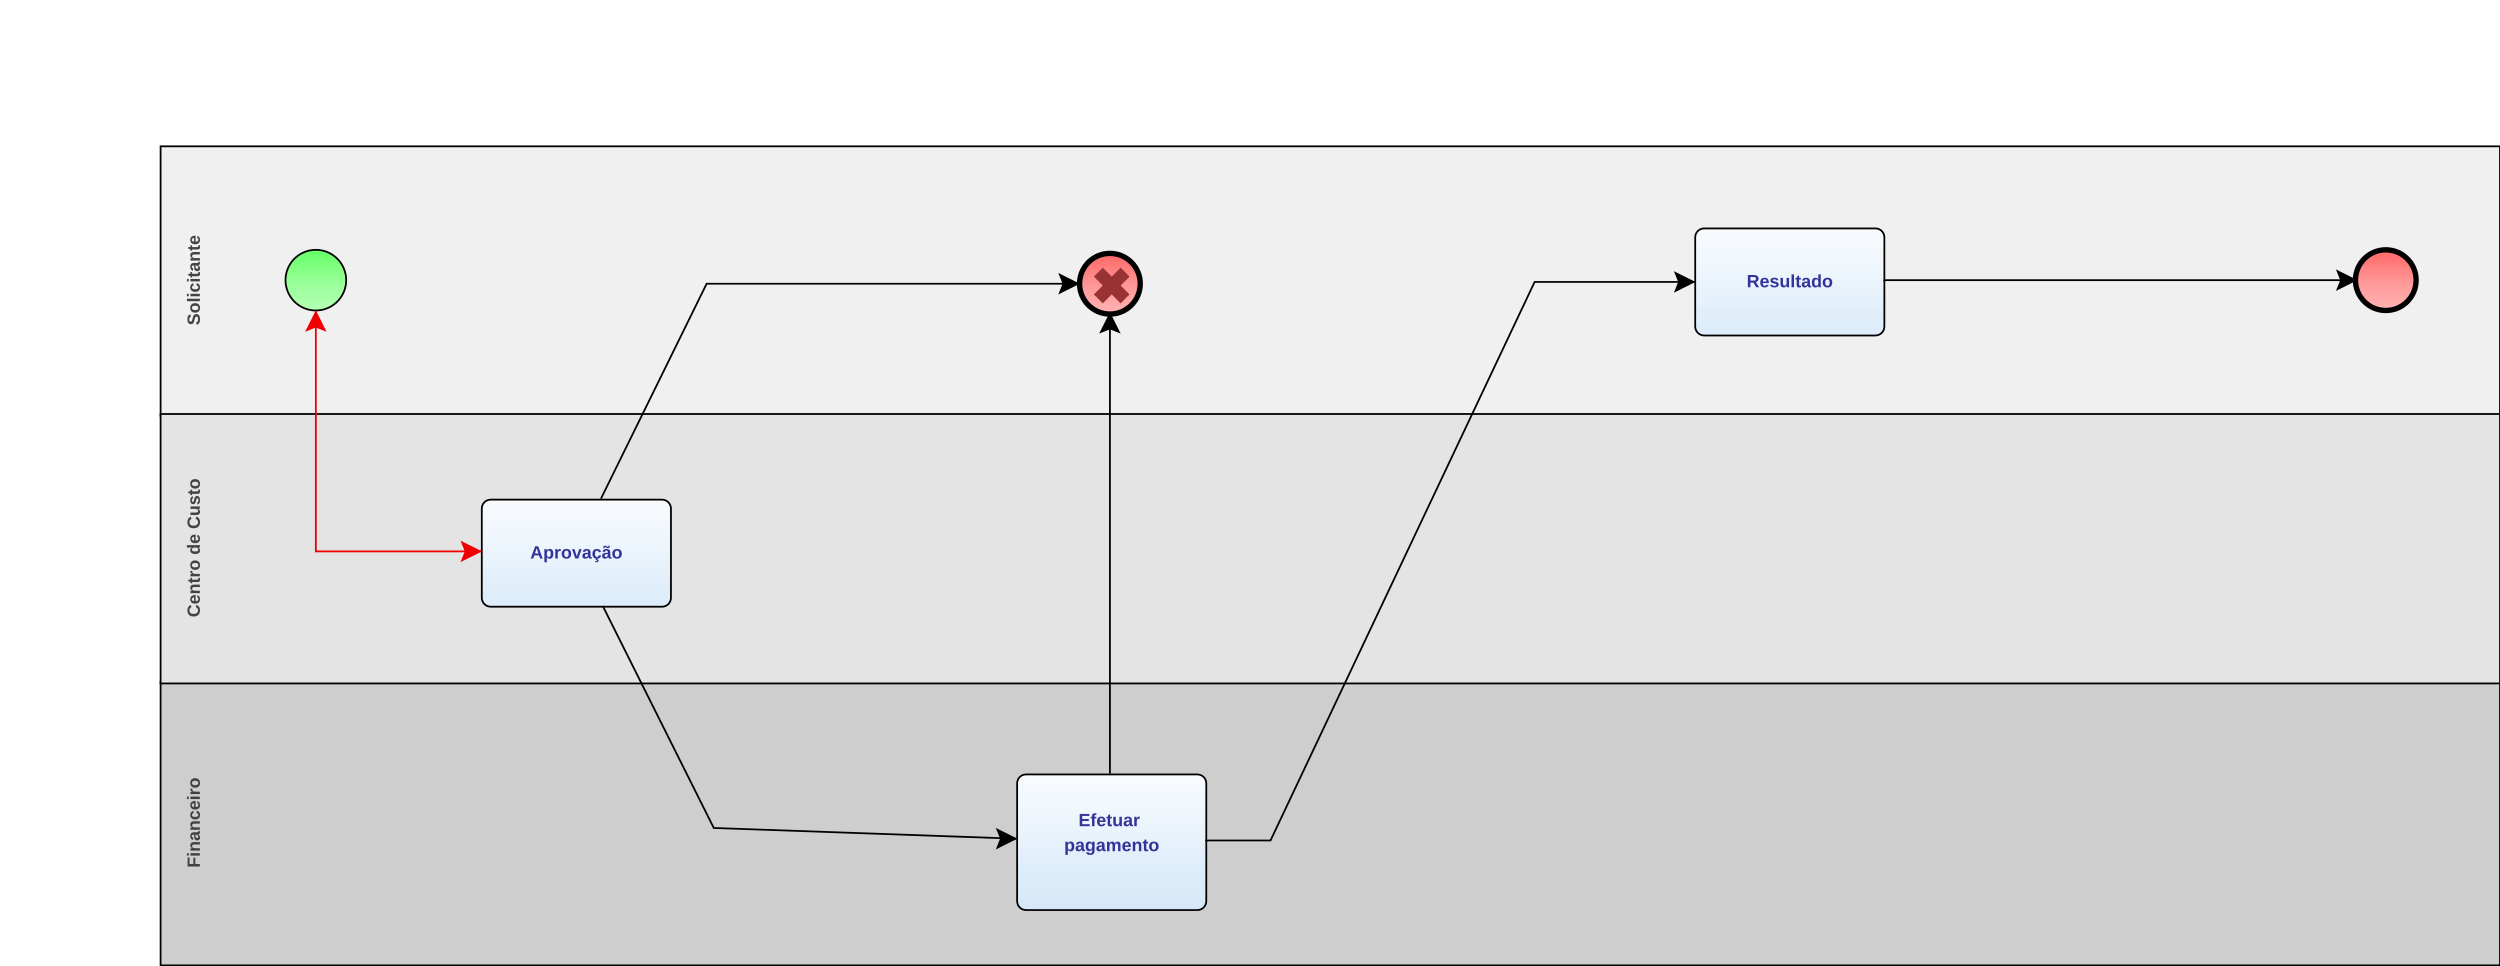
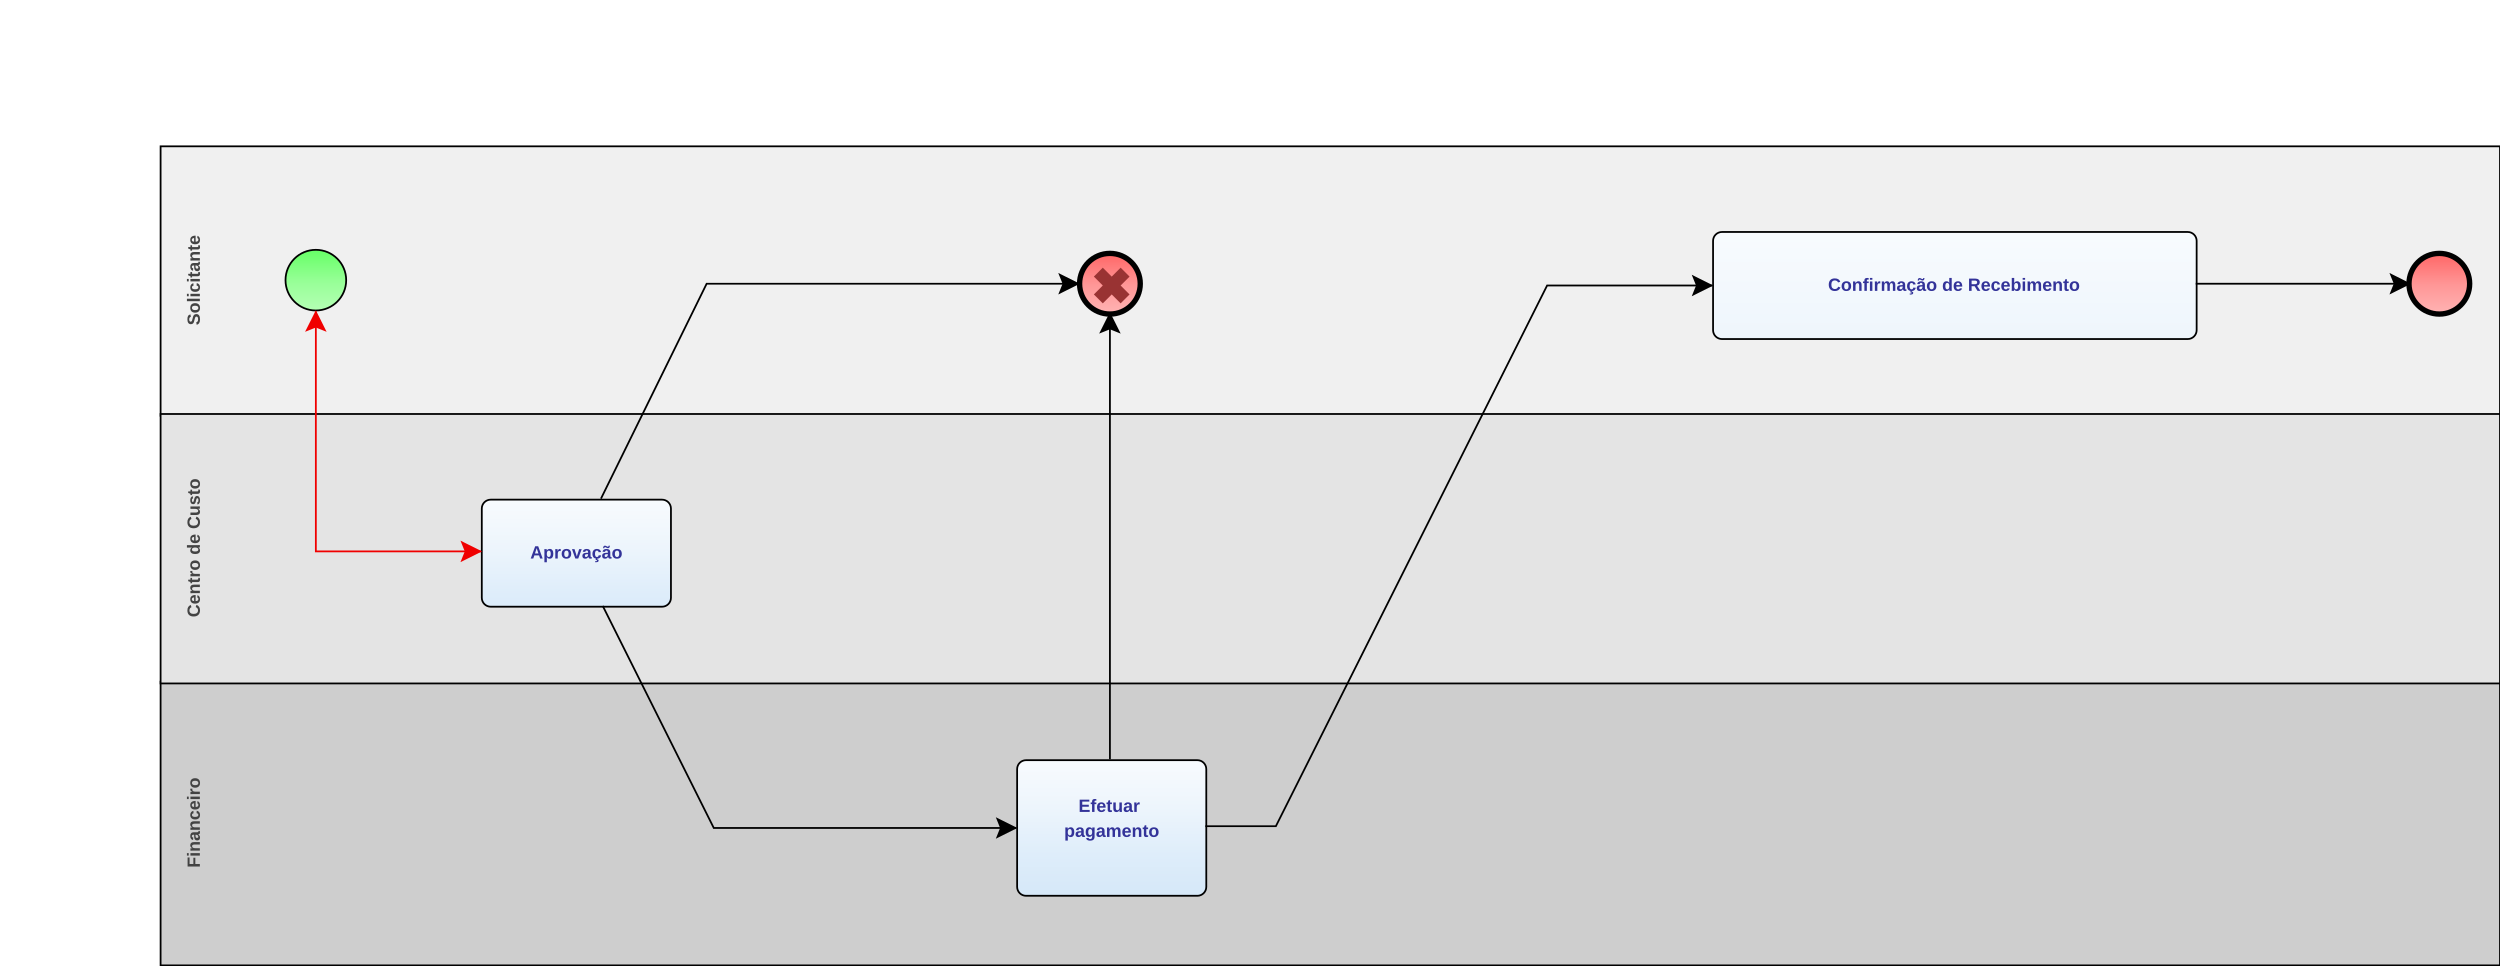
<svg xmlns="http://www.w3.org/2000/svg" xmlns:xlink="http://www.w3.org/1999/xlink" style="stroke-dasharray:none; shape-rendering:auto; font-family:'Arial'; text-rendering:auto; fill-opacity:1; color-interpolation:auto; color-rendering:auto; font-size:12; fill:black; stroke:black; image-rendering:auto; stroke-miterlimit:10; stroke-linecap:square; stroke-linejoin:miter; font-style:normal; stroke-width:1; stroke-dashoffset:0; font-weight:normal; stroke-opacity:1;" contentScriptType="text/ecmascript" preserveAspectRatio="xMidYMid meet" zoomAndPan="magnify" version="1.0" contentStyleType="text/css" xml:xlink="http://www.w3.org/1999/xlink" width="1401" height="541">
  <rect x="90" y="82" width="1311" height="151" ry="0" rx="0" style="stroke:#000000; fill:#F0F0F0" />
  <g componentSequence="16">
    <text x="-157" y="98" transform="rotate(270)" text-anchor="middle" style="font-weight:bold;font-size:10px;stroke:none; fill:#434343">
      <tspan dy="14" x="-157">Solicitante</tspan>
    </text>
  </g>
  <rect x="90" y="382" width="1311" height="159" ry="0" rx="0" style="stroke:#000000; fill:#CECECE" />
  <g componentSequence="18">
    <text x="-461" y="98" transform="rotate(270)" text-anchor="middle" style="font-weight:bold;font-size:10px;stroke:none; fill:#434343">
      <tspan dy="14" x="-461">Financeiro</tspan>
    </text>
  </g>
  <rect x="90" y="232" width="1311" height="151" ry="0" rx="0" style="stroke:#000000; fill:#E4E4E4" />
  <g componentSequence="17">
    <text x="-307" y="98" transform="rotate(270)" text-anchor="middle" style="font-weight:bold;font-size:10px;stroke:none; fill:#434343">
      <tspan dy="14" x="-307">Centro de Custo</tspan>
    </text>
  </g>
  <g sequence="1">
-     <ellipse cx="177" cy="157" rx="17" ry="17" stroke-width="1" style="fill:url(#linearGradient66FF6696FF96B6FFB6_1417534405);" stroke="336633" />
+     <ellipse cx="177" cy="157" rx="17" ry="17" stroke-width="1" style="fill:url(#linearGradient66FF6696FF96B6FFB6_2121578591);" stroke="336633" />
  </g>
  <g sequence="2">
-     <rect x="270" y="280" width="106" height="60" ry="5" rx="5" style="fill:url(#linearGradientF8FBFEEDF5FCDEEDFAD4E7F8E2E5E9_1522151226);" stroke="191970" />
+     <rect x="270" y="280" width="106" height="60" ry="5" rx="5" style="fill:url(#linearGradientF8FBFEEDF5FCDEEDFAD4E7F8E2E5E9_1890798049);" stroke="191970" />
  </g>
  <g componentSequence="2">
    <text x="323" y="299" text-anchor="middle" style="font-weight:bold;font-size:10px;stroke:none; fill:#333399">
      <tspan dy="14" x="323">Aprovação</tspan>
    </text>
  </g>
  <g sequence="3">
-     <rect x="570" y="434" width="106" height="76" ry="5" rx="5" style="fill:url(#linearGradientF8FBFEEDF5FCDEEDFAD4E7F8E2E5E9_1585819829);" stroke="191970" />
+     <rect x="570" y="426" width="106" height="76" ry="5" rx="5" style="fill:url(#linearGradientF8FBFEEDF5FCDEEDFAD4E7F8E2E5E9_1955386159);" stroke="191970" />
  </g>
  <g componentSequence="3">
-     <text x="623" y="449" text-anchor="middle" style="font-weight:bold;font-size:10px;stroke:none; fill:#333399">
+     <text x="623" y="441" text-anchor="middle" style="font-weight:bold;font-size:10px;stroke:none; fill:#333399">
      <tspan dy="14" x="623">Efetuar</tspan>
      <tspan dy="14" x="623">pagamento</tspan>
    </text>
  </g>
-   <g sequence="8">
-     <rect x="950" y="128" width="106" height="60" ry="5" rx="5" style="fill:url(#linearGradientF8FBFEEDF5FCDEEDFAD4E7F8E2E5E9_461841665);" stroke="191970" />
-   </g>
-   <g componentSequence="8">
-     <text x="1003" y="147" text-anchor="middle" style="font-weight:bold;font-size:10px;stroke:none; fill:#333399">
-       <tspan dy="14" x="1003">Resultado</tspan>
-     </text>
-   </g>
  <g sequence="9">
-     <ellipse cx="622" cy="159" rx="17" ry="17" stroke-width="3" style="fill:url(#linearGradientFF6666FF9696FFB6B6_564028999);" stroke="993333" />
+     <ellipse cx="622" cy="159" rx="17" ry="17" stroke-width="3" style="fill:url(#linearGradientFF6666FF9696FFB6B6_831407066);" stroke="993333" />
  </g>
  <g sequence="9">
    <polygon points=" 613 155 618 150 623 155 628 150 633 155 628 160 633 165 628 170 623 165 618 170 613 165 618 160" style="stroke:none; fill:#993333" />
  </g>
  <g sequence="14">
-     <ellipse cx="1337" cy="157" rx="17" ry="17" stroke-width="3" style="fill:url(#linearGradientFF6666FF9696FFB6B6_710303409);" stroke="993333" />
+     <ellipse cx="1367" cy="159" rx="17" ry="17" stroke-width="3" style="fill:url(#linearGradientFF6666FF9696FFB6B6_1793303540);" stroke="993333" />
+   </g>
+   <g sequence="20">
+     <rect x="960" y="130" width="271" height="60" ry="5" rx="5" style="fill:url(#linearGradientF8FBFEEDF5FCDEEDFAD4E7F8E2E5E9_7672584);" stroke="191970" />
+   </g>
+   <g componentSequence="20">
+     <text x="1095" y="149" text-anchor="middle" style="font-weight:bold;font-size:10px;stroke:none; fill:#333399">
+       <tspan dy="14" x="1095">Confirmação de Recebimento</tspan>
+     </text>
  </g>
  <g componentSequence="5">
    <text x="187" y="288" style="font-size:10px;font-weight:none;stroke:none; fill:#333399" text-anchor="left" />
+   </g>
+   <g componentSequence="6">
+     <text x="425" y="464" style="font-size:10px;font-weight:none;stroke:none; fill:#333399" text-anchor="left" />
  </g>
  <g componentSequence="12">
    <text x="443" y="159" style="font-size:10px;font-weight:none;stroke:none; fill:#333399" text-anchor="left" />
  </g>
  <g componentSequence="13">
-     <text x="632" y="305" style="font-size:10px;font-weight:none;stroke:none; fill:#333399" text-anchor="left" />
+     <text x="632" y="301" style="font-size:10px;font-weight:none;stroke:none; fill:#333399" text-anchor="left" />
  </g>
  <g componentSequence="15">
-     <text x="1198" y="157" style="font-size:10px;font-weight:none;stroke:none; fill:#333399" text-anchor="left" />
+     <text x="1300" y="159" style="font-size:10px;font-weight:none;stroke:none; fill:#333399" text-anchor="left" />
  </g>
  <g componentSequence="19">
-     <text x="807" y="291" style="font-size:10px;font-weight:none;stroke:none; fill:#333399" text-anchor="left" />
-   </g>
-   <g componentSequence="6">
-     <text x="425" y="465" style="font-size:10px;font-weight:none;stroke:none; fill:#333399" text-anchor="left" />
+     <text x="813" y="288" style="font-size:10px;font-weight:none;stroke:none; fill:#333399" text-anchor="left" />
  </g>
  <path style="fill:none; stroke:#F00000;stroke-width:1" d="M177.0 175.0 L177.0 309.0 L269.0 309.0" />
  <polygon style="fill:#F00000; stroke:#F00000;" points=" 259 304 269 309 259 314 261 309" />
  <polygon style="fill:#F00000; stroke:#F00000;" points=" 172 185 177 175 182 185 177 183" />
-   <path style="fill:none; stroke:#000000;stroke-width:1" d="M338.0 340.0 L400.0 464.0 L569.0 470.0" />
-   <polygon style="fill:#000000; stroke:#000000;" points=" 559 465 569 470 559 475 561 470" />
+   <path style="fill:none; stroke:#000000;stroke-width:1" d="M338.0 340.0 L400.0 464.0 L569.0 464.0" />
+   <polygon style="fill:#000000; stroke:#000000;" points=" 559 459 569 464 559 469 561 464" />
  <path style="fill:none; stroke:#000000;stroke-width:1" d="M337.0 279.0 L396.0 159.0 L604.0 159.0" />
  <polygon style="fill:#000000; stroke:#000000;" points=" 594 154 604 159 594 164 596 159" />
-   <path style="fill:none; stroke:#000000;stroke-width:1" d="M622.0 433.0 L622.0 176.0" />
+   <path style="fill:none; stroke:#000000;stroke-width:1" d="M622.0 425.0 L622.0 176.0" />
  <polygon style="fill:#000000; stroke:#000000;" points=" 617 186 622 176 627 186 622 184" />
-   <path style="fill:none; stroke:#000000;stroke-width:1" d="M1056.0 157.0 L1320.0 157.0" />
-   <polygon style="fill:#000000; stroke:#000000;" points=" 1310 152 1320 157 1310 162 1312 157" />
-   <path style="fill:none; stroke:#000000;stroke-width:1" d="M676.0 471.0 L712.0 471.0 L860.0 158.0 L949.0 158.0" />
-   <polygon style="fill:#000000; stroke:#000000;" points=" 939 153 949 158 939 163 941 158" />
+   <path style="fill:none; stroke:#000000;stroke-width:1" d="M1231.0 159.0 L1350.0 159.0" />
+   <polygon style="fill:#000000; stroke:#000000;" points=" 1340 154 1350 159 1340 164 1342 159" />
+   <path style="fill:none; stroke:#000000;stroke-width:1" d="M676.0 463.0 L715.0 463.0 L867.0 160.0 L959.0 160.0" />
+   <polygon style="fill:#000000; stroke:#000000;" points=" 949 155 959 160 949 165 951 160" />
  <defs>
-     <linearGradient xlink:href="#linearGradient66FF6696FF96B6FFB6" id="linearGradient66FF6696FF96B6FFB6_1417534405" x1="0" y1="140.0" x2="0" y2="175.0" gradientUnits="userSpaceOnUse" xlink:type="simple" xlink:actuate="onLoad" xlink:show="other" />
+     <linearGradient xlink:href="#linearGradient66FF6696FF96B6FFB6" id="linearGradient66FF6696FF96B6FFB6_2121578591" x1="0" y1="140.0" x2="0" y2="175.0" gradientUnits="userSpaceOnUse" xlink:type="simple" xlink:actuate="onLoad" xlink:show="other" />
    <linearGradient id="linearGradient66FF6696FF96B6FFB6">
      <stop style="stop-color:#66FF66;stop-opacity:1;" offset="0.0" id="stop66FF66" />
      <stop style="stop-color:#96FF96;stop-opacity:1;" offset="0.5" id="stop96FF96" />
      <stop style="stop-color:#B6FFB6;stop-opacity:1;" offset="1.0" id="stopB6FFB6" />
    </linearGradient>
-     <linearGradient xlink:href="#linearGradientF8FBFEEDF5FCDEEDFAD4E7F8E2E5E9" id="linearGradientF8FBFEEDF5FCDEEDFAD4E7F8E2E5E9_1522151226" x1="0" y1="280.0" x2="0" y2="386.0" gradientUnits="userSpaceOnUse" xlink:type="simple" xlink:actuate="onLoad" xlink:show="other" />
+     <linearGradient xlink:href="#linearGradientF8FBFEEDF5FCDEEDFAD4E7F8E2E5E9" id="linearGradientF8FBFEEDF5FCDEEDFAD4E7F8E2E5E9_1890798049" x1="0" y1="280.0" x2="0" y2="386.0" gradientUnits="userSpaceOnUse" xlink:type="simple" xlink:actuate="onLoad" xlink:show="other" />
    <linearGradient id="linearGradientF8FBFEEDF5FCDEEDFAD4E7F8E2E5E9">
      <stop style="stop-color:#F8FBFE;stop-opacity:1;" offset="0.0" id="stopF8FBFE" />
      <stop style="stop-color:#EDF5FC;stop-opacity:1;" offset="0.25" id="stopEDF5FC" />
      <stop style="stop-color:#DEEDFA;stop-opacity:1;" offset="0.5" id="stopDEEDFA" />
      <stop style="stop-color:#D4E7F8;stop-opacity:1;" offset="0.75" id="stopD4E7F8" />
      <stop style="stop-color:#E2E5E9;stop-opacity:1;" offset="1.0" id="stopE2E5E9" />
    </linearGradient>
-     <linearGradient xlink:href="#linearGradientF8FBFEEDF5FCDEEDFAD4E7F8E2E5E9" id="linearGradientF8FBFEEDF5FCDEEDFAD4E7F8E2E5E9_1585819829" x1="0" y1="434.0" x2="0" y2="540.0" gradientUnits="userSpaceOnUse" xlink:type="simple" xlink:actuate="onLoad" xlink:show="other" />
-     <linearGradient xlink:href="#linearGradientF8FBFEEDF5FCDEEDFAD4E7F8E2E5E9" id="linearGradientF8FBFEEDF5FCDEEDFAD4E7F8E2E5E9_461841665" x1="0" y1="128.0" x2="0" y2="234.0" gradientUnits="userSpaceOnUse" xlink:type="simple" xlink:actuate="onLoad" xlink:show="other" />
-     <linearGradient xlink:href="#linearGradientFF6666FF9696FFB6B6" id="linearGradientFF6666FF9696FFB6B6_564028999" x1="0" y1="142.0" x2="0" y2="177.0" gradientUnits="userSpaceOnUse" xlink:type="simple" xlink:actuate="onLoad" xlink:show="other" />
+     <linearGradient xlink:href="#linearGradientF8FBFEEDF5FCDEEDFAD4E7F8E2E5E9" id="linearGradientF8FBFEEDF5FCDEEDFAD4E7F8E2E5E9_1955386159" x1="0" y1="426.0" x2="0" y2="532.0" gradientUnits="userSpaceOnUse" xlink:type="simple" xlink:actuate="onLoad" xlink:show="other" />
+     <linearGradient xlink:href="#linearGradientFF6666FF9696FFB6B6" id="linearGradientFF6666FF9696FFB6B6_831407066" x1="0" y1="142.0" x2="0" y2="177.0" gradientUnits="userSpaceOnUse" xlink:type="simple" xlink:actuate="onLoad" xlink:show="other" />
    <linearGradient id="linearGradientFF6666FF9696FFB6B6">
      <stop style="stop-color:#FF6666;stop-opacity:1;" offset="0.0" id="stopFF6666" />
      <stop style="stop-color:#FF9696;stop-opacity:1;" offset="0.5" id="stopFF9696" />
      <stop style="stop-color:#FFB6B6;stop-opacity:1;" offset="1.0" id="stopFFB6B6" />
    </linearGradient>
-     <linearGradient xlink:href="#linearGradientFF6666FF9696FFB6B6" id="linearGradientFF6666FF9696FFB6B6_710303409" x1="0" y1="140.0" x2="0" y2="175.0" gradientUnits="userSpaceOnUse" xlink:type="simple" xlink:actuate="onLoad" xlink:show="other" />
+     <linearGradient xlink:href="#linearGradientFF6666FF9696FFB6B6" id="linearGradientFF6666FF9696FFB6B6_1793303540" x1="0" y1="142.0" x2="0" y2="177.0" gradientUnits="userSpaceOnUse" xlink:type="simple" xlink:actuate="onLoad" xlink:show="other" />
+     <linearGradient xlink:href="#linearGradientF8FBFEEDF5FCDEEDFAD4E7F8E2E5E9" id="linearGradientF8FBFEEDF5FCDEEDFAD4E7F8E2E5E9_7672584" x1="0" y1="130.0" x2="0" y2="401.0" gradientUnits="userSpaceOnUse" xlink:type="simple" xlink:actuate="onLoad" xlink:show="other" />
  </defs>
</svg>
